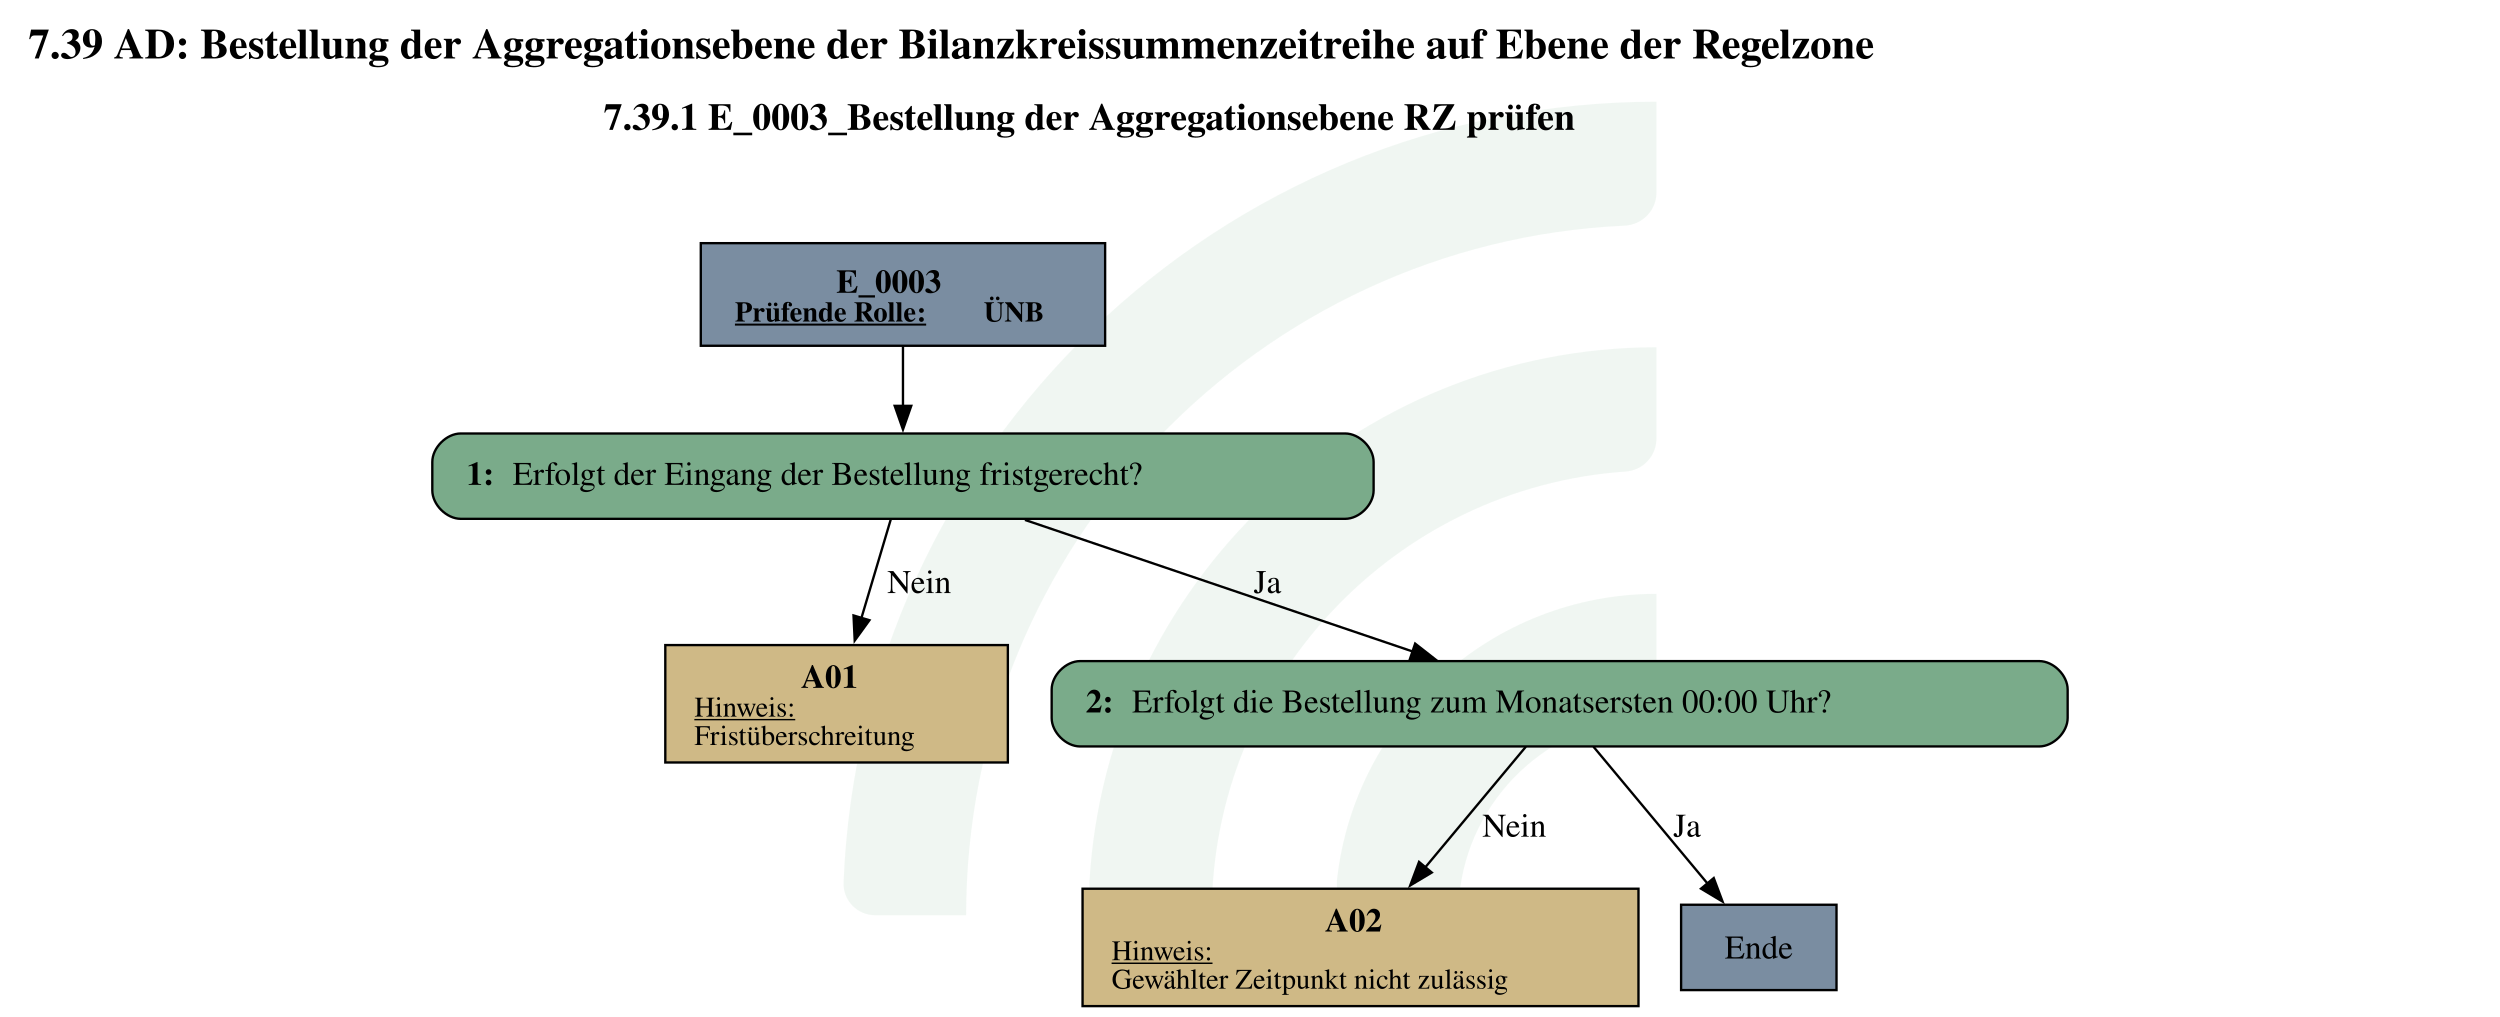
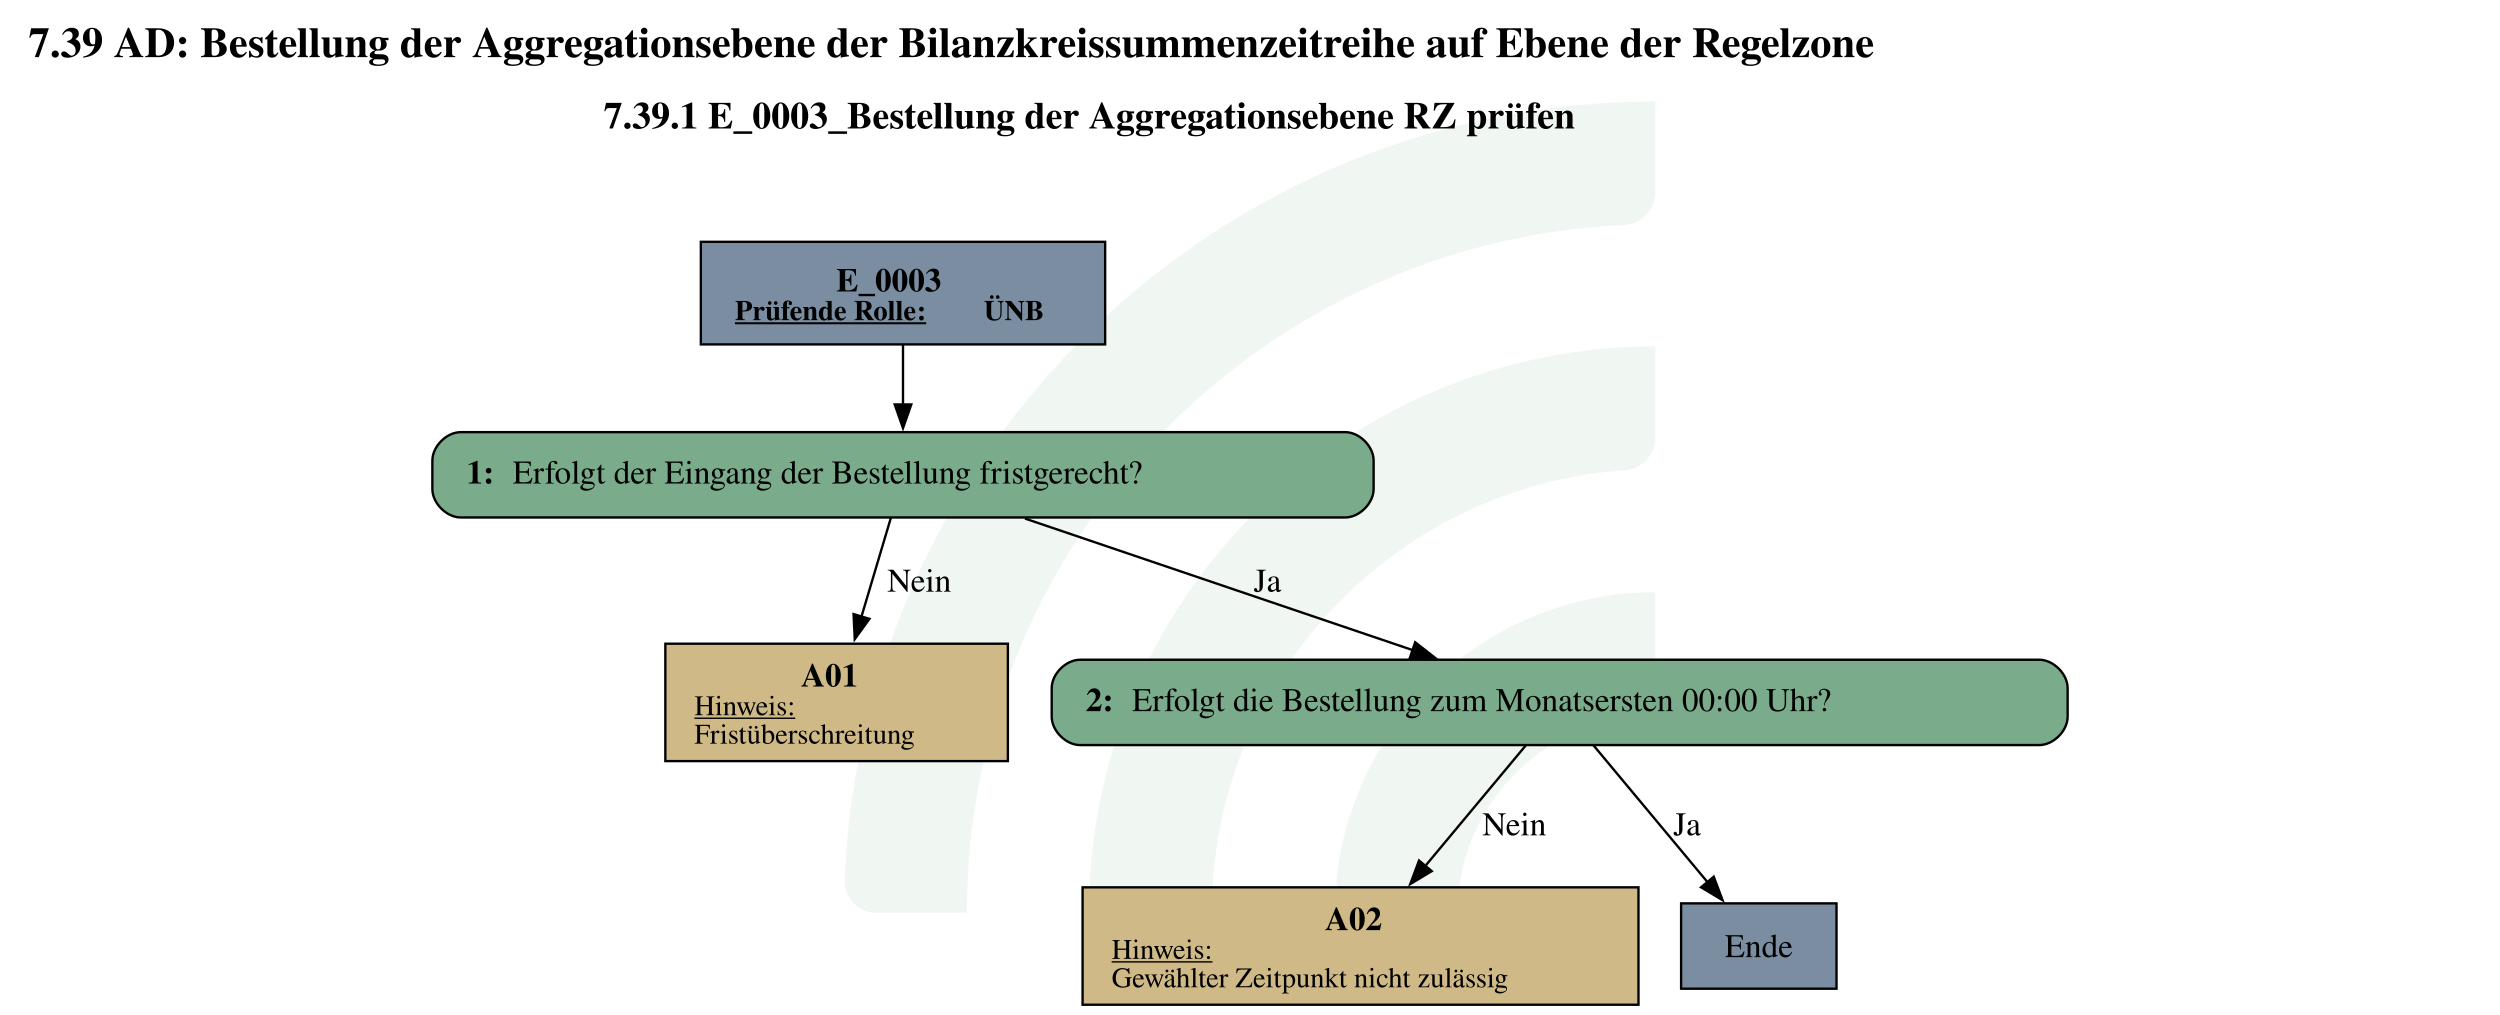
- <svg xmlns="http://www.w3.org/2000/svg" version="1.1" width="236.0px" viewBox="0 0 236.0 96.0" height="96.0px">
+ <svg xmlns="http://www.w3.org/2000/svg" version="1.1" width="1406.667px" viewBox="0 0 1406.667 570.667" height="570.667px">
  <g>
-     <g transform="translate(79.62848, 9.6) scale(1 1) translate(0, 0) scale(0.4341711 0.4341711) ">
+     <g transform="translate(475.236, 57.06667) scale(1 1) translate(0, 0) scale(2.580906 2.580906) ">
      <defs id="defs2">
        <clipPath clipPathUnits="userSpaceOnUse" id="clipPath23">
          <path d="M 0,568.156 H 579.236 V 0 H 0 Z" id="path21" />
        </clipPath>
      </defs>
      <g id="layer1" transform="translate(-16.54194,-55.30527)">
        <g id="g19" clip-path="url(#clipPath23)" transform="matrix(0.3527778,0,0,-0.3527778,0.01017023,243.7368)" style="opacity:0.2">
          <g id="g25" transform="translate(122.444,32.7195)">
            <path d="m 0,0 h -56.104 c -11,0 -19.898,9.123 -19.463,20.115 10.594,267.191 231.277,481.302 501.029,481.302 v -56.02 c 0,-10.98 -8.688,-19.892 -19.658,-20.393 C 180.29,414.697 0,228.005 0,0" style="fill:#6ead83;fill-opacity:0.5;fill-rule:nonzero;stroke:none" id="path27" />
          </g>
          <g id="g29" transform="translate(273.7828,32.7195)">
            <path d="m 0,0 h -55.926 c -11.228,0 -20.091,9.482 -19.435,20.69 10.744,183.439 163.389,329.388 349.485,329.388 v -56.263 c 0,-10.709 -8.273,-19.617 -18.957,-20.35 C 112.819,263.696 0,144.774 0,0" style="fill:#6ead83;fill-opacity:0.5;fill-rule:nonzero;stroke:none" id="path31" />
          </g>
          <g id="g33" transform="translate(425.7667,32.7195)">
            <path d="m 0,0 h -55.445 c -11.653,0 -20.604,10.17 -19.334,21.753 10.866,99.032 95.031,176.341 196.919,176.341 v -57.011 c 0,-10.046 -7.283,-18.755 -17.229,-20.165 C 45.688,112.522 0,61.497 0,0" style="fill:#6ead83;fill-opacity:0.5;fill-rule:nonzero;stroke:none" id="path35" />
          </g>
        </g>
      </g>
    </g>
-     <svg width="177pt" height="72pt" viewBox="0.00 0.00 177.47 72.00">
-       <g id="graph0" class="graph" transform="scale(0.168295 0.168295) rotate(0) translate(4 423.82)">
+     <svg width="1055pt" height="428pt" viewBox="0.00 0.00 1054.50 427.82">
+       <g id="graph0" class="graph" transform="scale(1 1) rotate(0) translate(4 423.82)">
        <text text-anchor="start" x="8" y="-399.72" font-family="Times,serif" font-weight="bold" font-size="18.00">7.39 AD: Bestellung der Aggregationsebene der Bilanzkreissummenzeitreihe auf Ebene der Regelzone</text>
        <text text-anchor="start" x="250.62" y="-369.62" font-family="Times,serif" font-weight="bold" font-size="16.00">7.39.1 E_0003_Bestellung der Aggregationsebene RZ prüfen</text>
        <g id="node1" class="node">
          <polygon fill="#7a8da1" stroke="black" points="462.15,-321.82 291.6,-321.82 291.6,-278.54 462.15,-278.54 462.15,-321.82" />
          <text text-anchor="start" x="348.75" y="-300.88" font-family="Times,serif" font-weight="bold" font-size="14.00">E_0003</text>
          <text text-anchor="start" x="306" y="-288.78" font-family="Times,serif" font-weight="bold" text-decoration="underline" font-size="12.00">Prüfende Rolle:</text>
          <text text-anchor="start" x="411" y="-288.78" font-family="Times,serif" font-weight="bold" font-size="12.00"> ÜNB</text>
        </g>
        <g id="node2" class="node">
          <path fill="#7aab8a" stroke="black" d="M563.4,-241.54C563.4,-241.54 190.35,-241.54 190.35,-241.54 184.35,-241.54 178.35,-235.54 178.35,-229.54 178.35,-229.54 178.35,-217.54 178.35,-217.54 178.35,-211.54 184.35,-205.54 190.35,-205.54 190.35,-205.54 563.4,-205.54 563.4,-205.54 569.4,-205.54 575.4,-211.54 575.4,-217.54 575.4,-217.54 575.4,-229.54 575.4,-229.54 575.4,-235.54 569.4,-241.54 563.4,-241.54" />
          <text text-anchor="start" x="192.75" y="-219.86" font-family="Times,serif" font-weight="bold" font-size="14.00">1: </text>
          <text text-anchor="start" x="212.25" y="-219.86" font-family="Times,serif" font-size="14.00">Erfolgt der Eingang der Bestellung fristgerecht?</text>
        </g>
        <g id="edge1" class="edge">
          <path fill="none" stroke="black" d="M376.88,-278.39C376.88,-270.53 376.88,-261.45 376.88,-253.01" />
          <polygon fill="black" stroke="black" points="380.38,-253.21 376.88,-243.21 373.38,-253.21 380.38,-253.21" />
        </g>
        <g id="node3" class="node">
          <polygon fill="#cfb986" stroke="black" points="421.12,-152.29 276.63,-152.29 276.63,-102.77 421.12,-102.77 421.12,-152.29" />
          <text text-anchor="start" x="333.88" y="-134.23" font-family="Times,serif" font-weight="bold" font-size="14.00">A01</text>
          <text text-anchor="start" x="288.88" y="-122.13" font-family="Times,serif" text-decoration="underline" font-size="12.00">Hinweis:</text>
          <text text-anchor="start" x="288.88" y="-110.13" font-family="Times,serif" font-size="12.00">Fristüberschreitung</text>
        </g>
        <g id="edge2" class="edge">
          <path fill="none" stroke="black" d="M371.74,-205.3C368.28,-193.67 363.58,-177.91 359.35,-163.7" />
          <polygon fill="black" stroke="black" points="362.73,-162.78 356.52,-154.19 356.02,-164.78 362.73,-162.78" />
          <text text-anchor="middle" x="383.75" y="-174.24" font-family="Times,serif" font-size="14.00">Nein</text>
        </g>
        <g id="node4" class="node">
          <path fill="#7aab8a" stroke="black" d="M856.15,-145.53C856.15,-145.53 451.6,-145.53 451.6,-145.53 445.6,-145.53 439.6,-139.53 439.6,-133.53 439.6,-133.53 439.6,-121.53 439.6,-121.53 439.6,-115.53 445.6,-109.53 451.6,-109.53 451.6,-109.53 856.15,-109.53 856.15,-109.53 862.15,-109.53 868.15,-115.53 868.15,-121.53 868.15,-121.53 868.15,-133.53 868.15,-133.53 868.15,-139.53 862.15,-145.53 856.15,-145.53" />
          <text text-anchor="start" x="454" y="-123.86" font-family="Times,serif" font-weight="bold" font-size="14.00">2: </text>
          <text text-anchor="start" x="473.5" y="-123.86" font-family="Times,serif" font-size="14.00">Erfolgt die Bestellung zum Monatsersten 00:00 Uhr?</text>
        </g>
        <g id="edge3" class="edge">
          <path fill="none" stroke="black" d="M428.33,-205.08C474.58,-189.38 542.62,-166.29 591.87,-149.58" />
          <polygon fill="black" stroke="black" points="592.92,-152.91 601.26,-146.39 590.67,-146.28 592.92,-152.91" />
          <text text-anchor="middle" x="530.62" y="-174.24" font-family="Times,serif" font-size="14.00">Ja</text>
        </g>
        <g id="node5" class="node">
          <polygon fill="#cfb986" stroke="black" points="687.12,-49.52 452.63,-49.52 452.63,0 687.12,0 687.12,-49.52" />
          <text text-anchor="start" x="554.88" y="-31.46" font-family="Times,serif" font-weight="bold" font-size="14.00">A02</text>
          <text text-anchor="start" x="464.88" y="-19.36" font-family="Times,serif" text-decoration="underline" font-size="12.00">Hinweis:</text>
          <text text-anchor="start" x="464.88" y="-7.36" font-family="Times,serif" font-size="12.00">Gewählter Zeitpunkt nicht zulässig</text>
        </g>
        <g id="edge4" class="edge">
          <path fill="none" stroke="black" d="M639.63,-109.44C627.99,-95.47 611.2,-75.34 597.01,-58.32" />
          <polygon fill="black" stroke="black" points="599.93,-56.35 590.84,-50.91 594.56,-60.83 599.93,-56.35" />
          <text text-anchor="middle" x="634.75" y="-71.47" font-family="Times,serif" font-size="14.00">Nein</text>
        </g>
        <g id="node6" class="node">
          <polygon fill="#7a8da1" stroke="black" points="770.65,-42.76 705.1,-42.76 705.1,-6.76 770.65,-6.76 770.65,-42.76" />
          <text text-anchor="middle" x="737.88" y="-20.08" font-family="Times,serif" font-size="14.00">Ende</text>
        </g>
        <g id="edge5" class="edge">
          <path fill="none" stroke="black" d="M668.12,-109.44C681.4,-93.51 701.37,-69.56 716.54,-51.35" />
          <polygon fill="black" stroke="black" points="718.87,-54.02 722.59,-44.1 713.5,-49.54 718.87,-54.02" />
          <text text-anchor="middle" x="707.62" y="-71.47" font-family="Times,serif" font-size="14.00">Ja</text>
        </g>
      </g>
    </svg>
  </g>
</svg>
